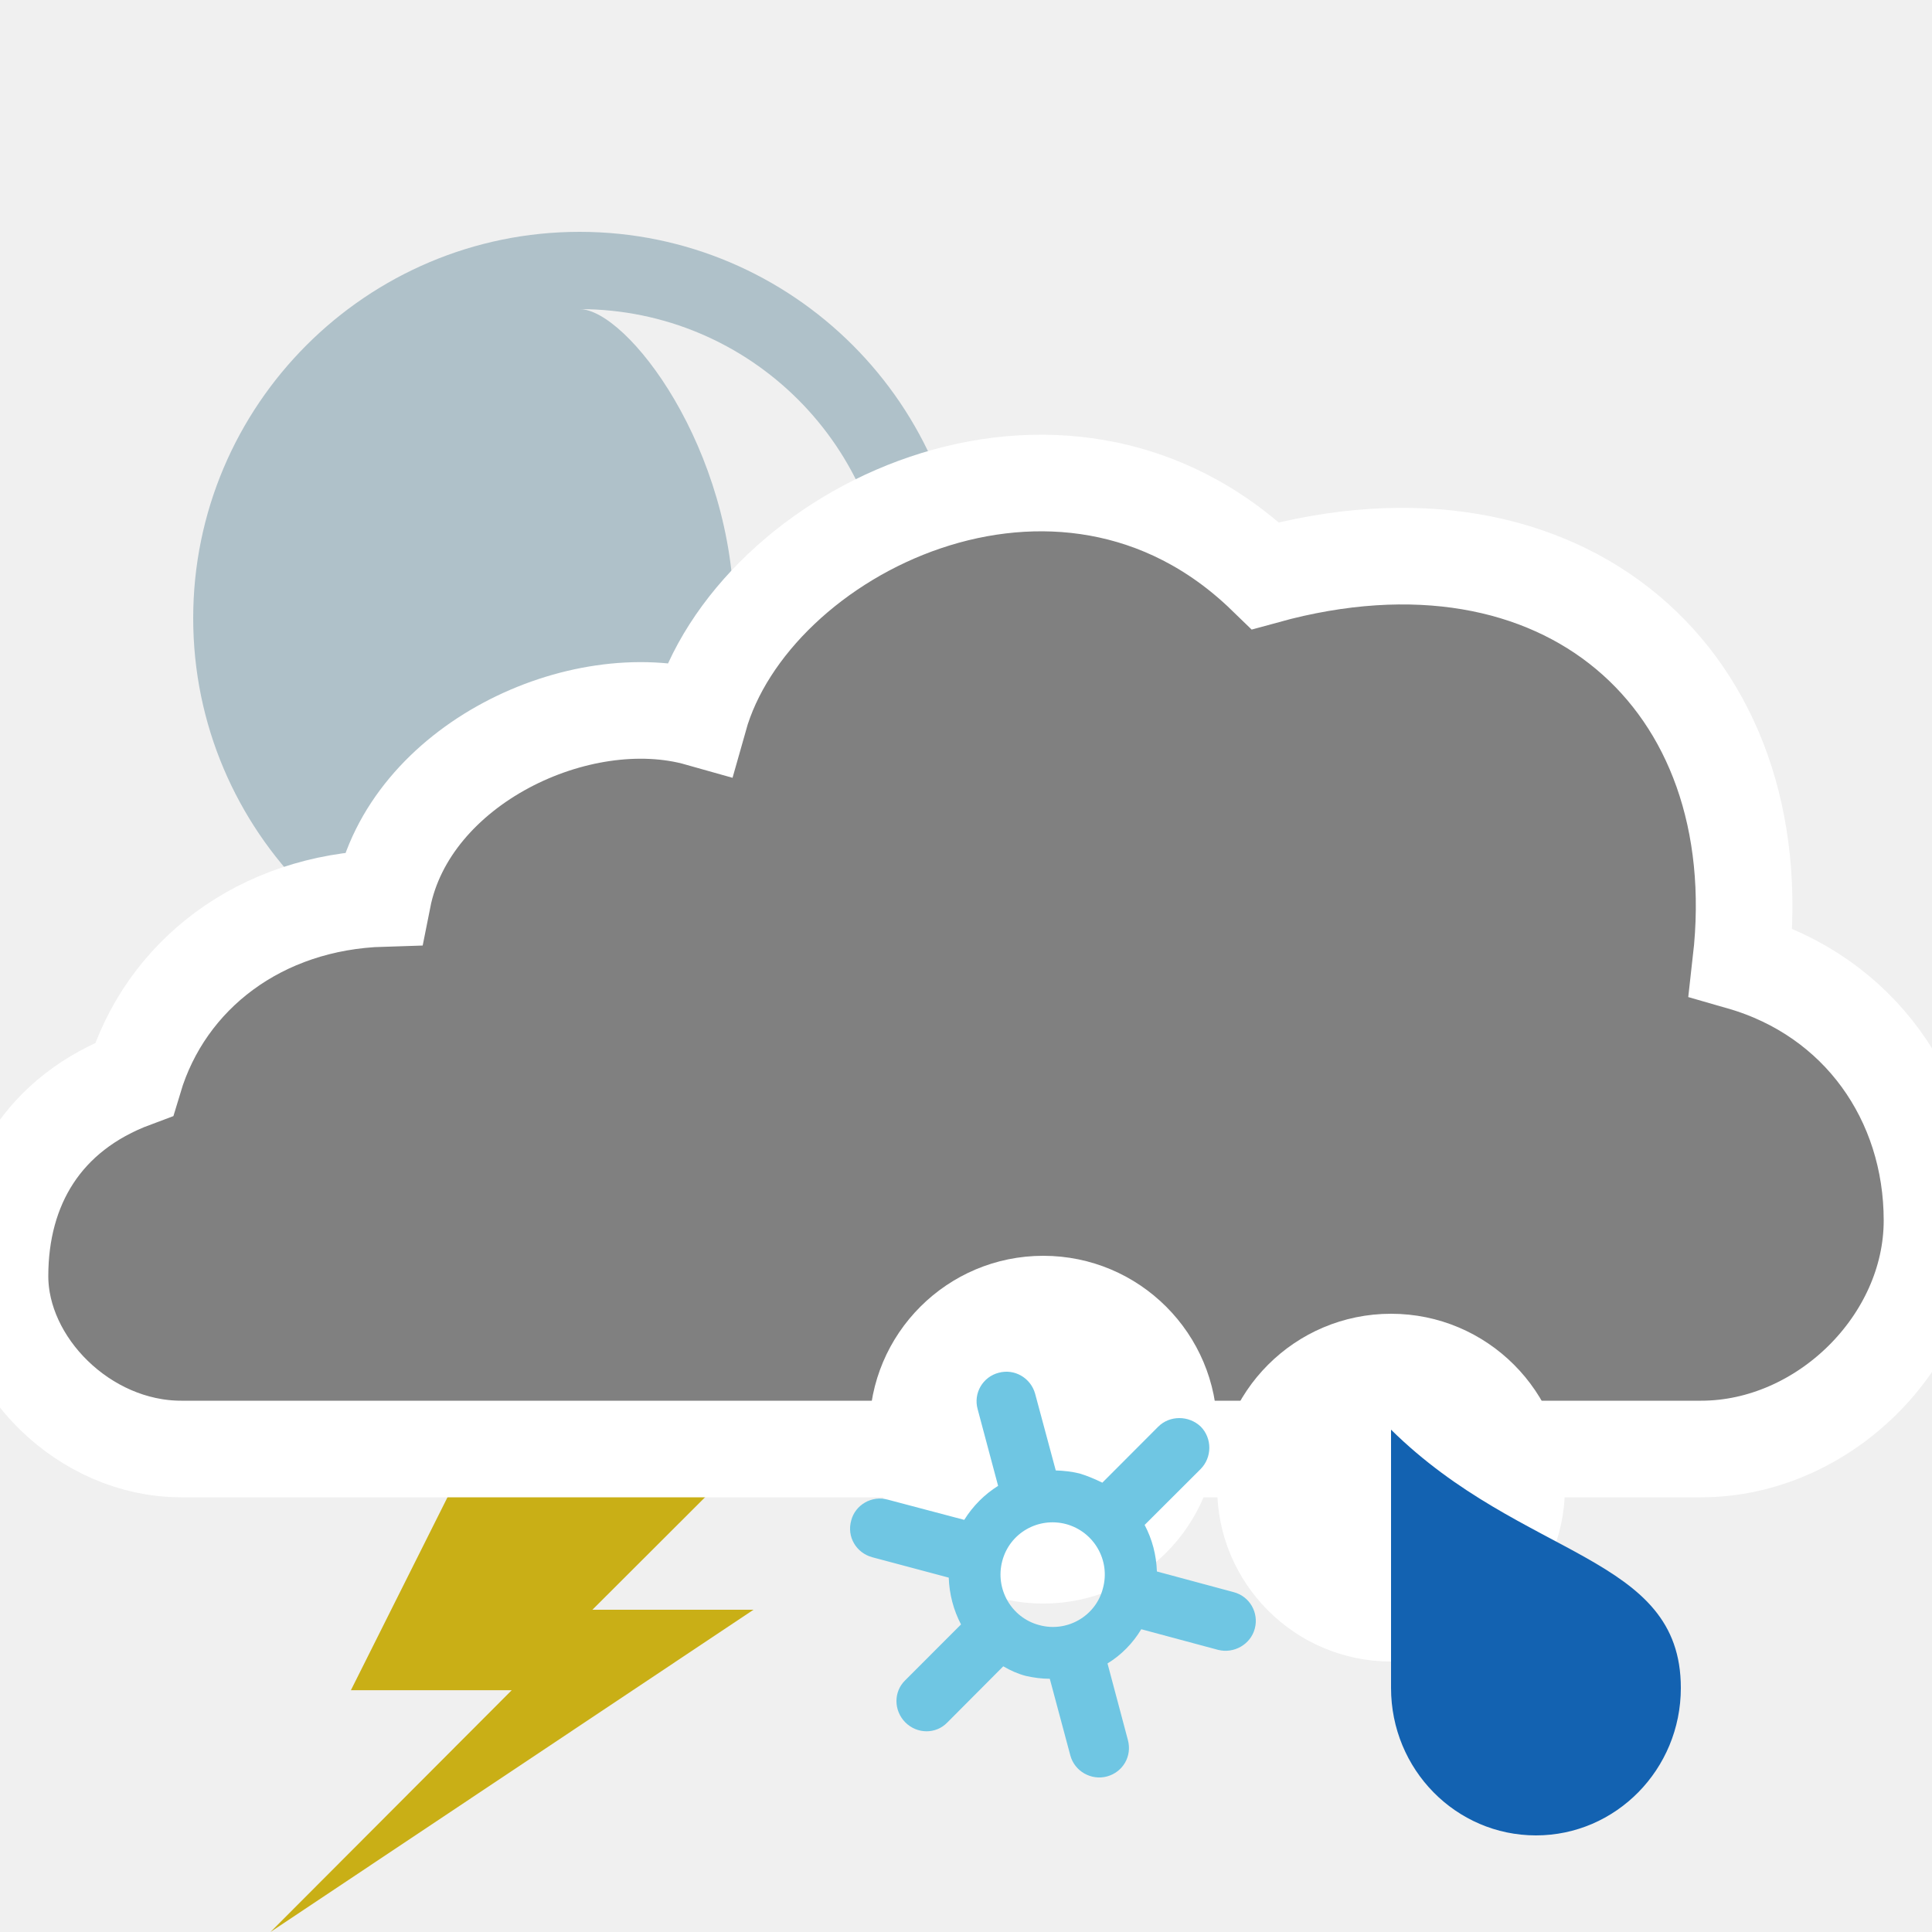
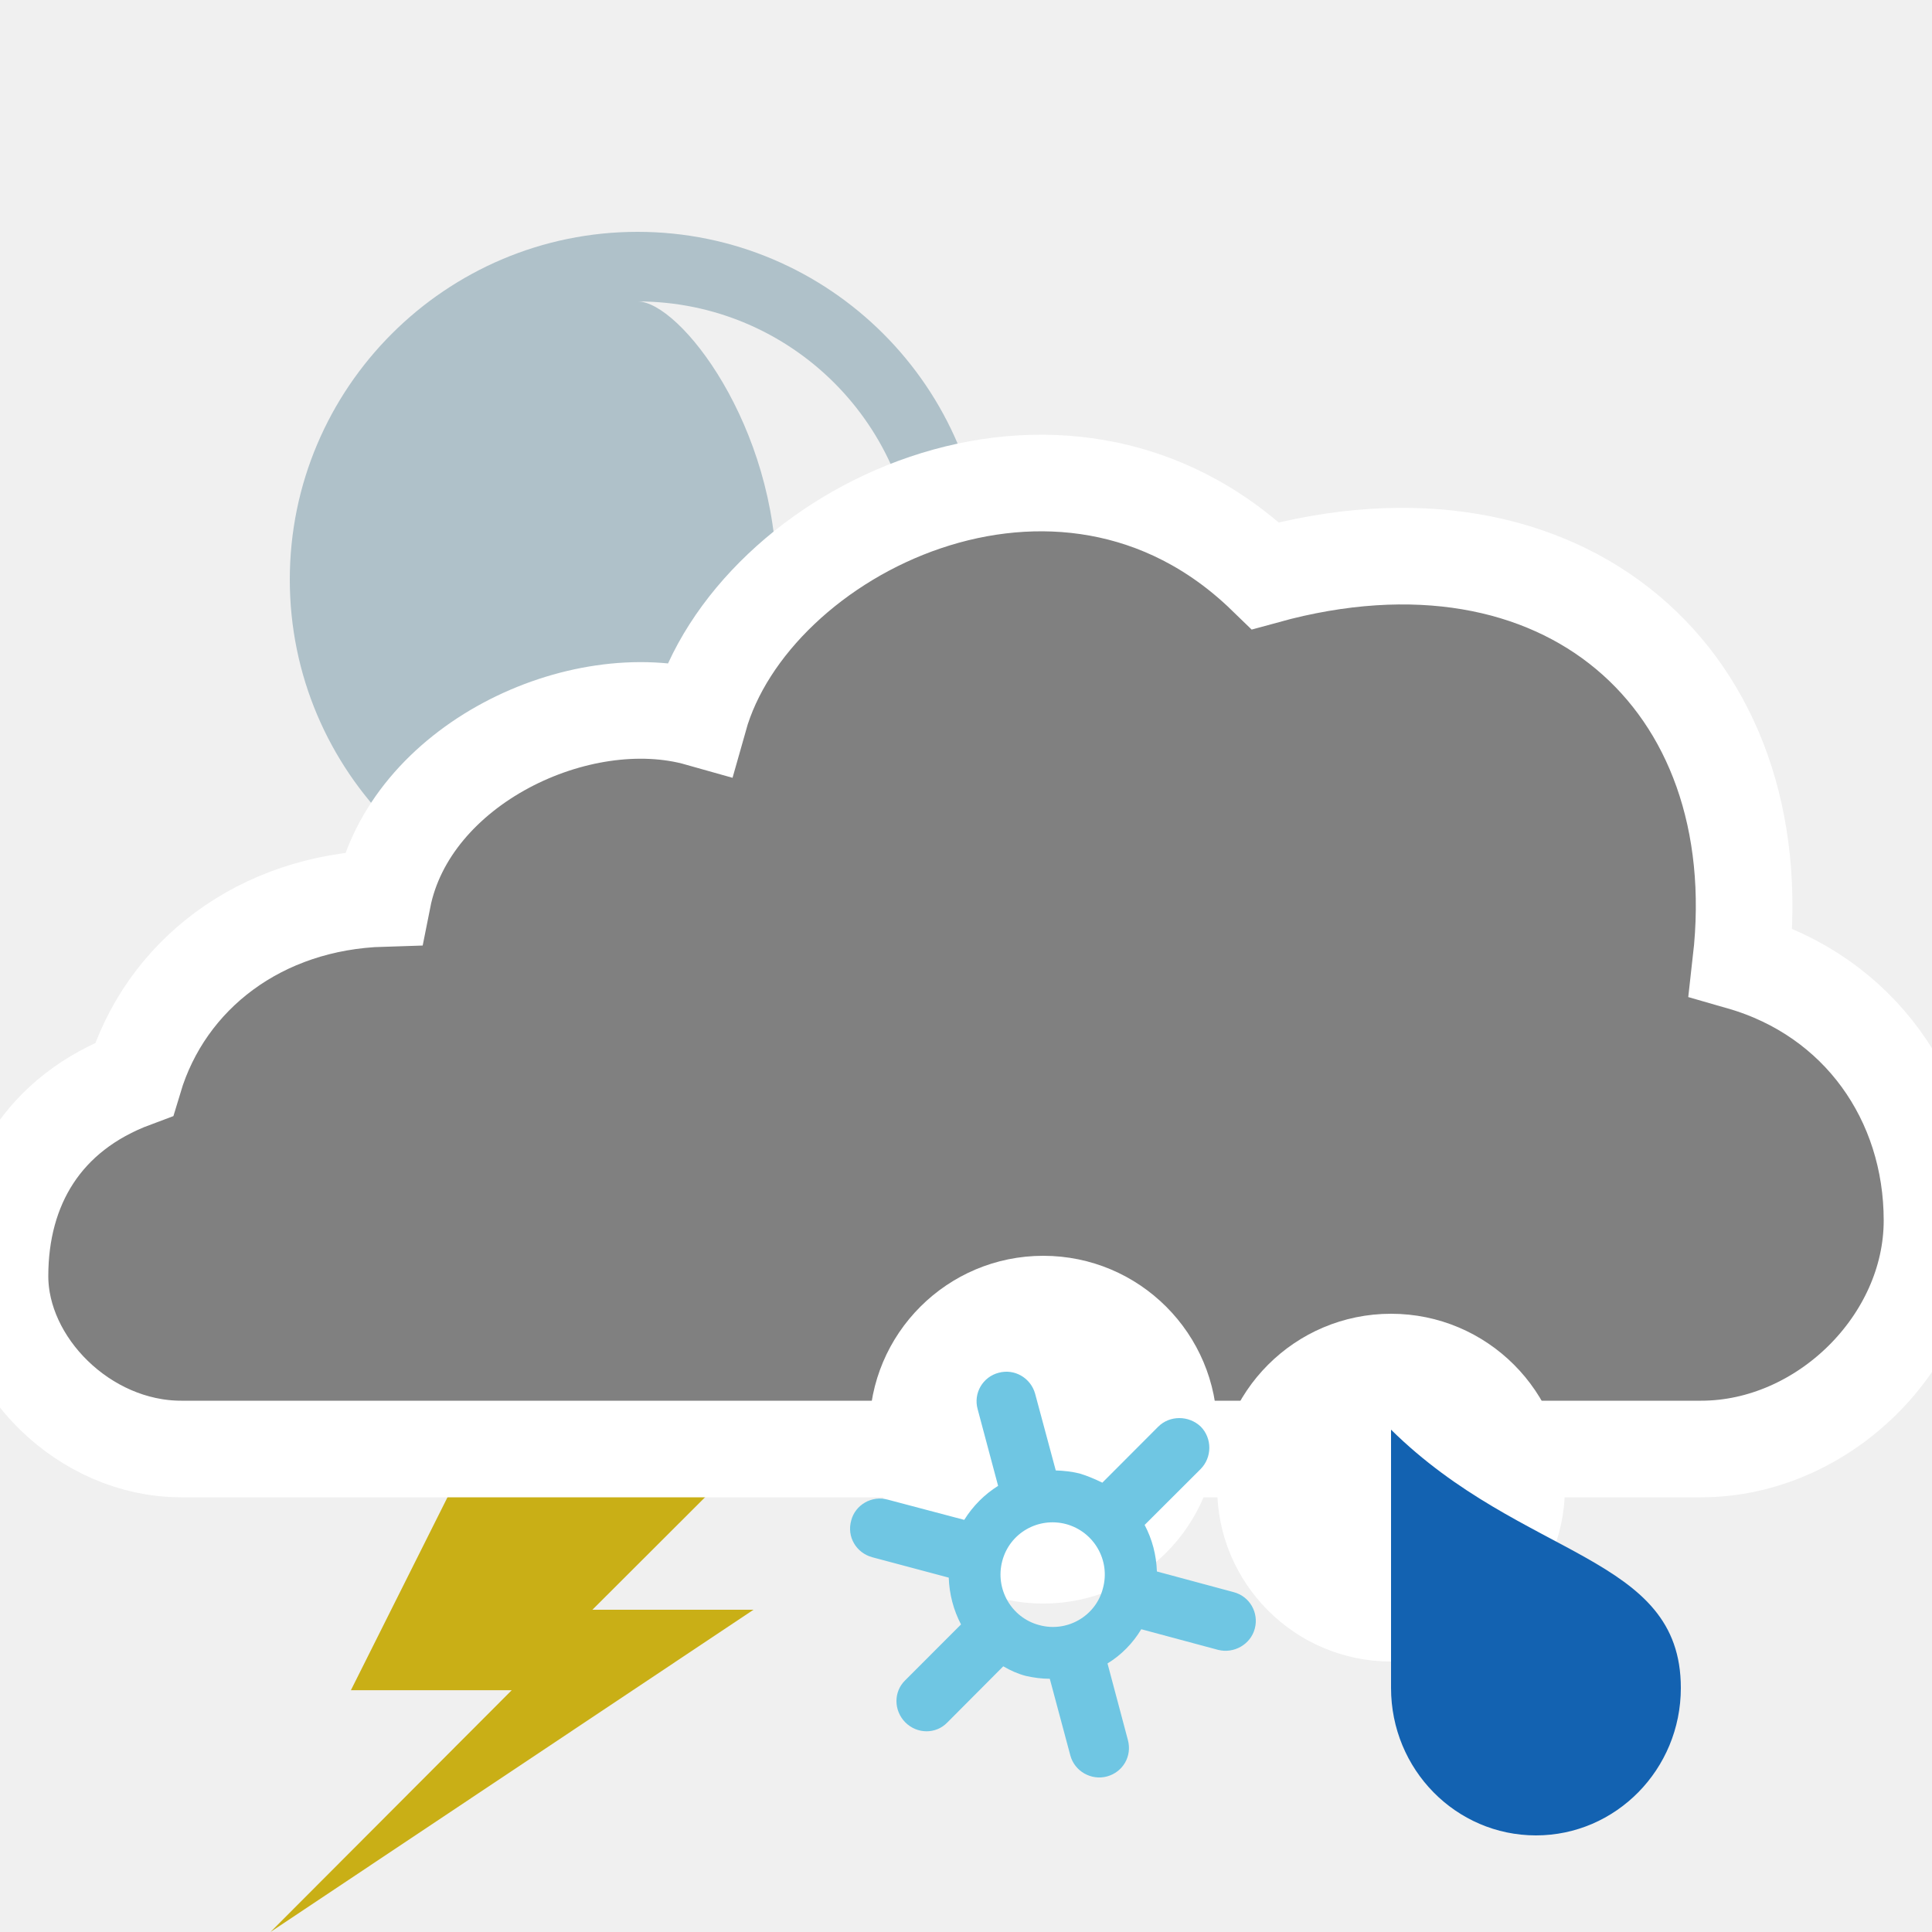
<svg xmlns="http://www.w3.org/2000/svg" version="1.1" x="0px" y="0px" width="100px" height="100px" viewBox="0 0 100 100" enable-background="new 0 0 100 100" xml:space="preserve">
  <g id="snow_shower_thunder">
</g>
  <g id="sleet_shower_thunder">
-     <path id="night-6_7_" fill="#AFC1C9" d="M10,32c0,11.027,8.973,20,20,20s20-8.973,20-20s-8.973-20-20-20S10,20.973,10,32z M30,48   c2.191,0,8-7.176,8-16s-5.562-16-8-16c8.836,0,16,7.164,16,16S38.836,48,30,48z" />
+     <path id="night-6_7_" fill="#AFC1C9" d="M15,30c0,9.926,8.074,18,18,18s18-8.074,18-18s-8.074-18-18-18S15,20.074,15,30z    M33,44.398c1.973,0,7.199-6.457,7.199-14.398S35.195,15.602,33,15.602c7.953,0,14.398,6.445,14.398,14.398   S40.953,44.398,33,44.398z" />
    <path fill="#C9AF16" d="M24.413,75l-6.25,12.484h8.325L14,100l25.001-16.68h-8.338L38.995,75H24.413z" />
    <path id="cloud_84_" fill="#808080" stroke="#FFFFFF" stroke-width="5" stroke-miterlimit="10" d="M9.377,75   C4.357,75,0,70.609,0,66.051c0-4.613,2.231-8.439,6.938-10.191c1.625-5.422,6.562-9.172,12.875-9.359   C21.188,39.562,30,35.422,36.188,37.172c2.727-9.688,18.748-17.625,29.312-7.375c15.438-4.25,26.272,5.37,24.607,19.992   C96.21,51.542,100,56.901,100,63.172C100,69.466,94.355,75,88.054,75H9.377z" />
    <g>
      <path fill="#FFFFFF" d="M81,77c0,4.969-4.031,9-9.001,9C67.031,86,63,81.969,63,77s4.031-9,8.999-9C76.969,68,81,72.031,81,77z" />
      <path fill="#1362B1" d="M87,87.368C87,91.586,83.634,95,79.502,95C75.355,95,72,91.586,72,87.368C72,84.986,72,74,72,74    C78.853,80.748,87,80.447,87,87.368z" />
    </g>
    <g>
      <circle fill="#FFFFFF" cx="54" cy="74" r="9" />
      <path fill="#6FC6E3" d="M59.95,73.844l-2.893,2.899c-0.38-0.183-0.76-0.351-1.185-0.477c-0.409-0.1-0.815-0.142-1.226-0.157    l-1.068-3.97c-0.226-0.817-1.069-1.311-1.887-1.085c-0.817,0.21-1.323,1.053-1.086,1.893l1.057,3.96    c-0.71,0.445-1.307,1.048-1.753,1.761l-3.962-1.048c-0.822-0.226-1.678,0.268-1.887,1.074c-0.242,0.848,0.259,1.684,1.09,1.909    l3.957,1.055c0.028,0.845,0.246,1.683,0.635,2.423l-2.894,2.896c-0.605,0.591-0.593,1.567,0.014,2.176    c0.604,0.603,1.577,0.62,2.174,0l2.893-2.905c0.367,0.216,0.756,0.39,1.17,0.498c0.431,0.096,0.83,0.147,1.238,0.147l1.064,3.97    c0.219,0.818,1.078,1.305,1.896,1.086c0.831-0.226,1.308-1.057,1.082-1.888L57.325,86.1c0.718-0.44,1.316-1.053,1.747-1.771    l3.982,1.069c0.817,0.205,1.676-0.283,1.894-1.1c0.219-0.83-0.267-1.675-1.097-1.89l-3.97-1.069    c-0.029-0.845-0.24-1.663-0.635-2.409l2.894-2.888c0.604-0.608,0.604-1.595,0.013-2.198C61.535,73.252,60.543,73.252,59.95,73.844    z M57.086,82.215c-0.367,1.436-1.859,2.296-3.296,1.899c-1.443-0.38-2.294-1.873-1.914-3.312c0.38-1.452,1.858-2.297,3.307-1.915    C56.622,79.282,57.487,80.761,57.086,82.215z" />
    </g>
  </g>
  <g id="rain_shower_thunder">
</g>
  <g id="clouds">
</g>
  <g id="snow_shower">
</g>
  <g id="sleet_shower">
</g>
  <g id="rain_shower">
</g>
  <g id="partly_cloudy">
</g>
  <g id="fair">
</g>
  <g id="clear">
</g>
</svg>
